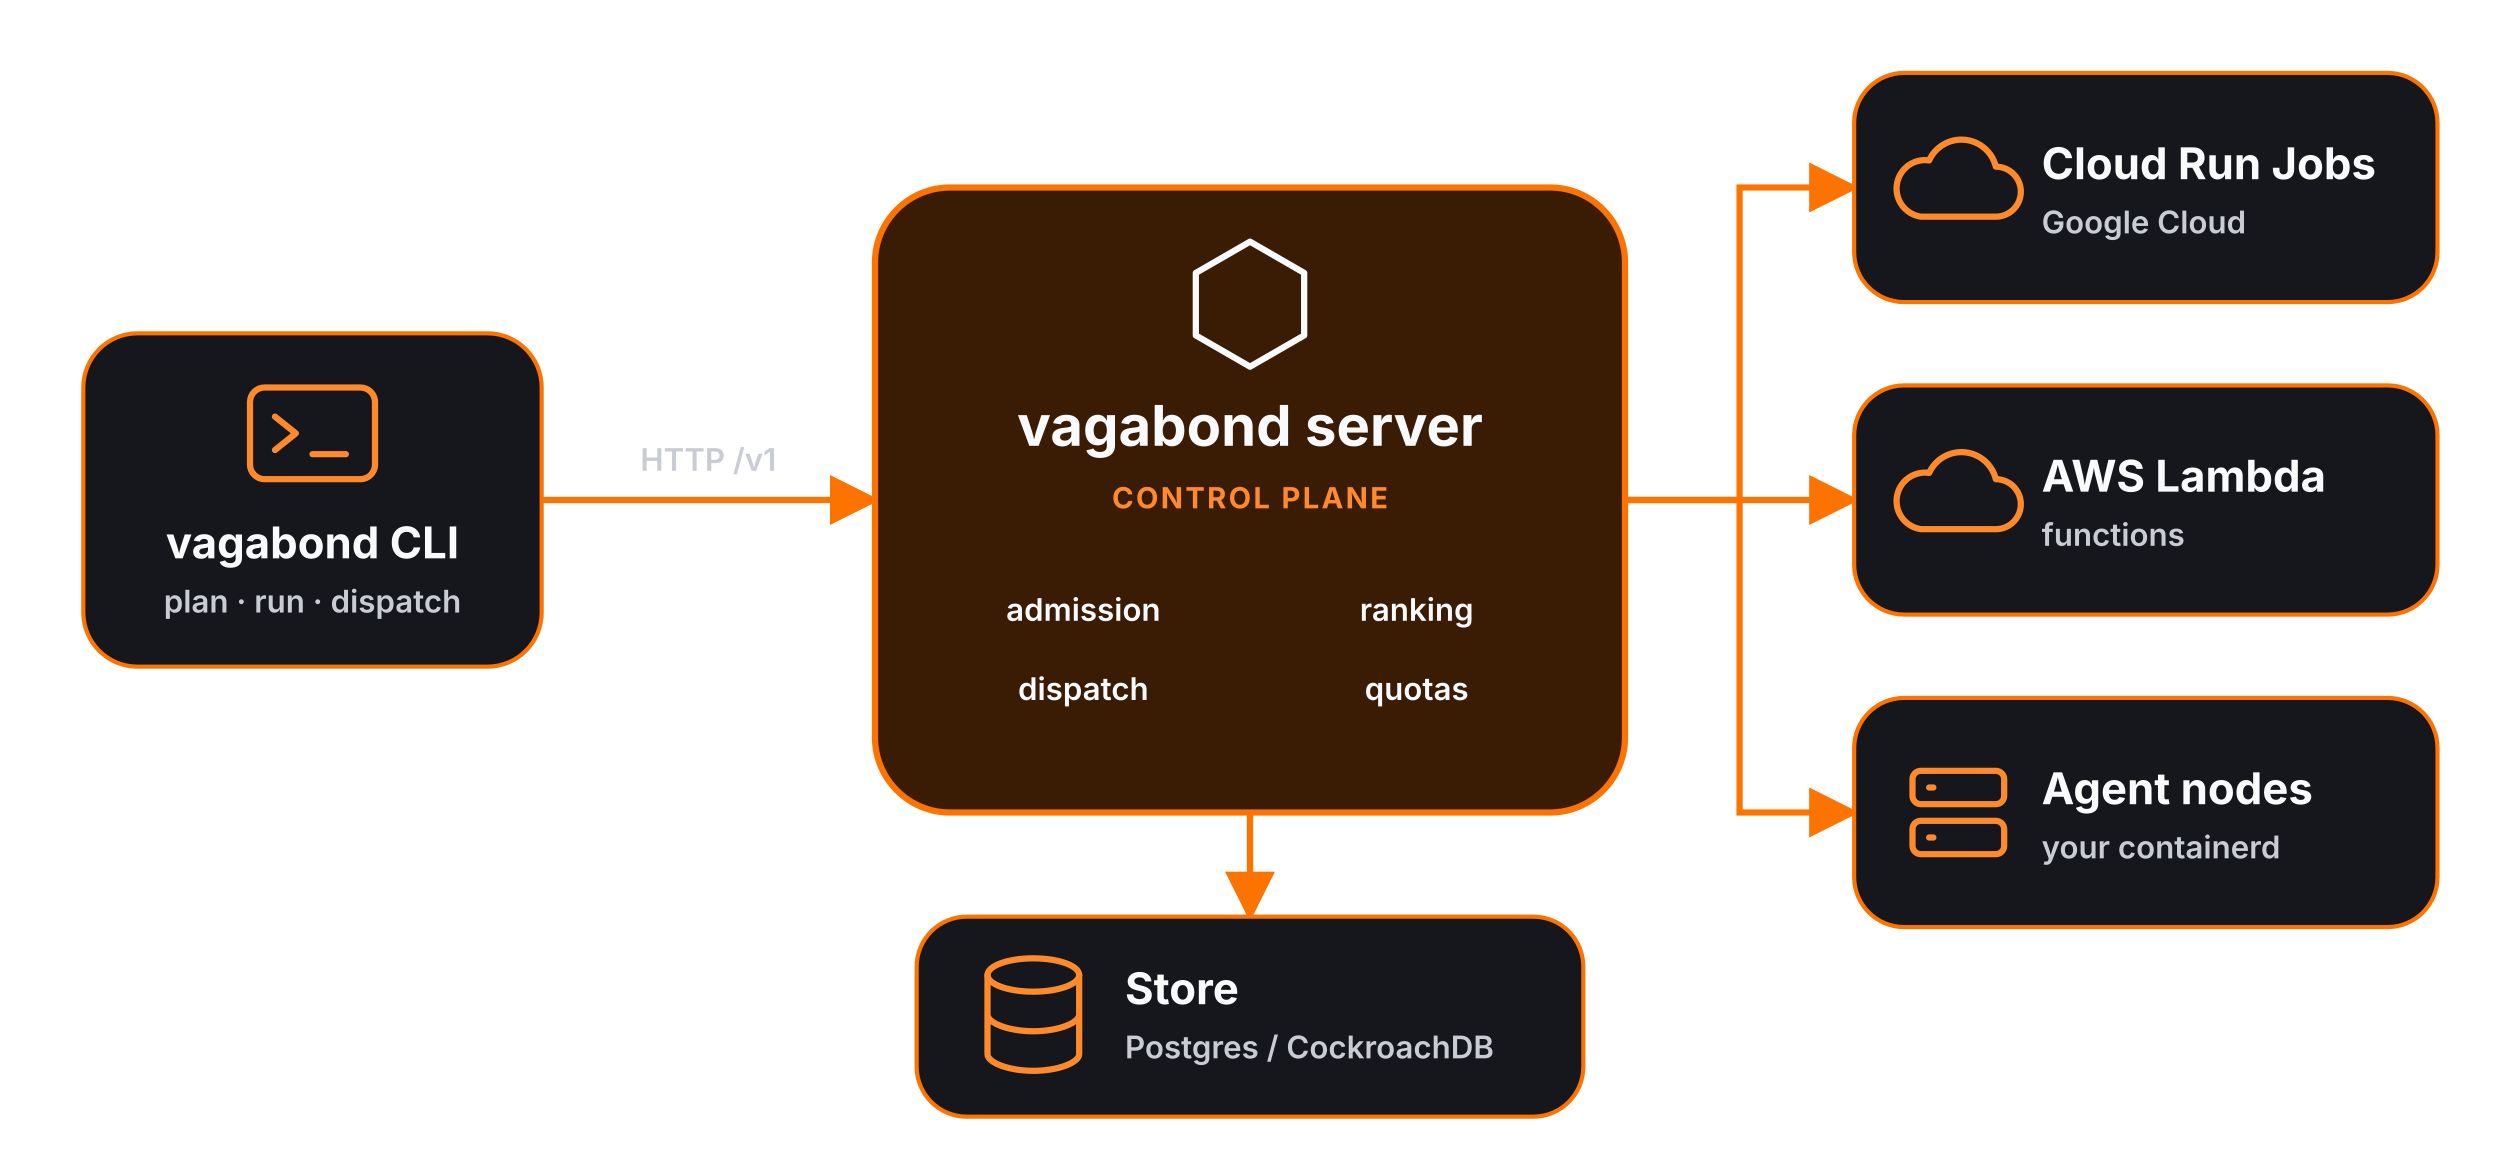
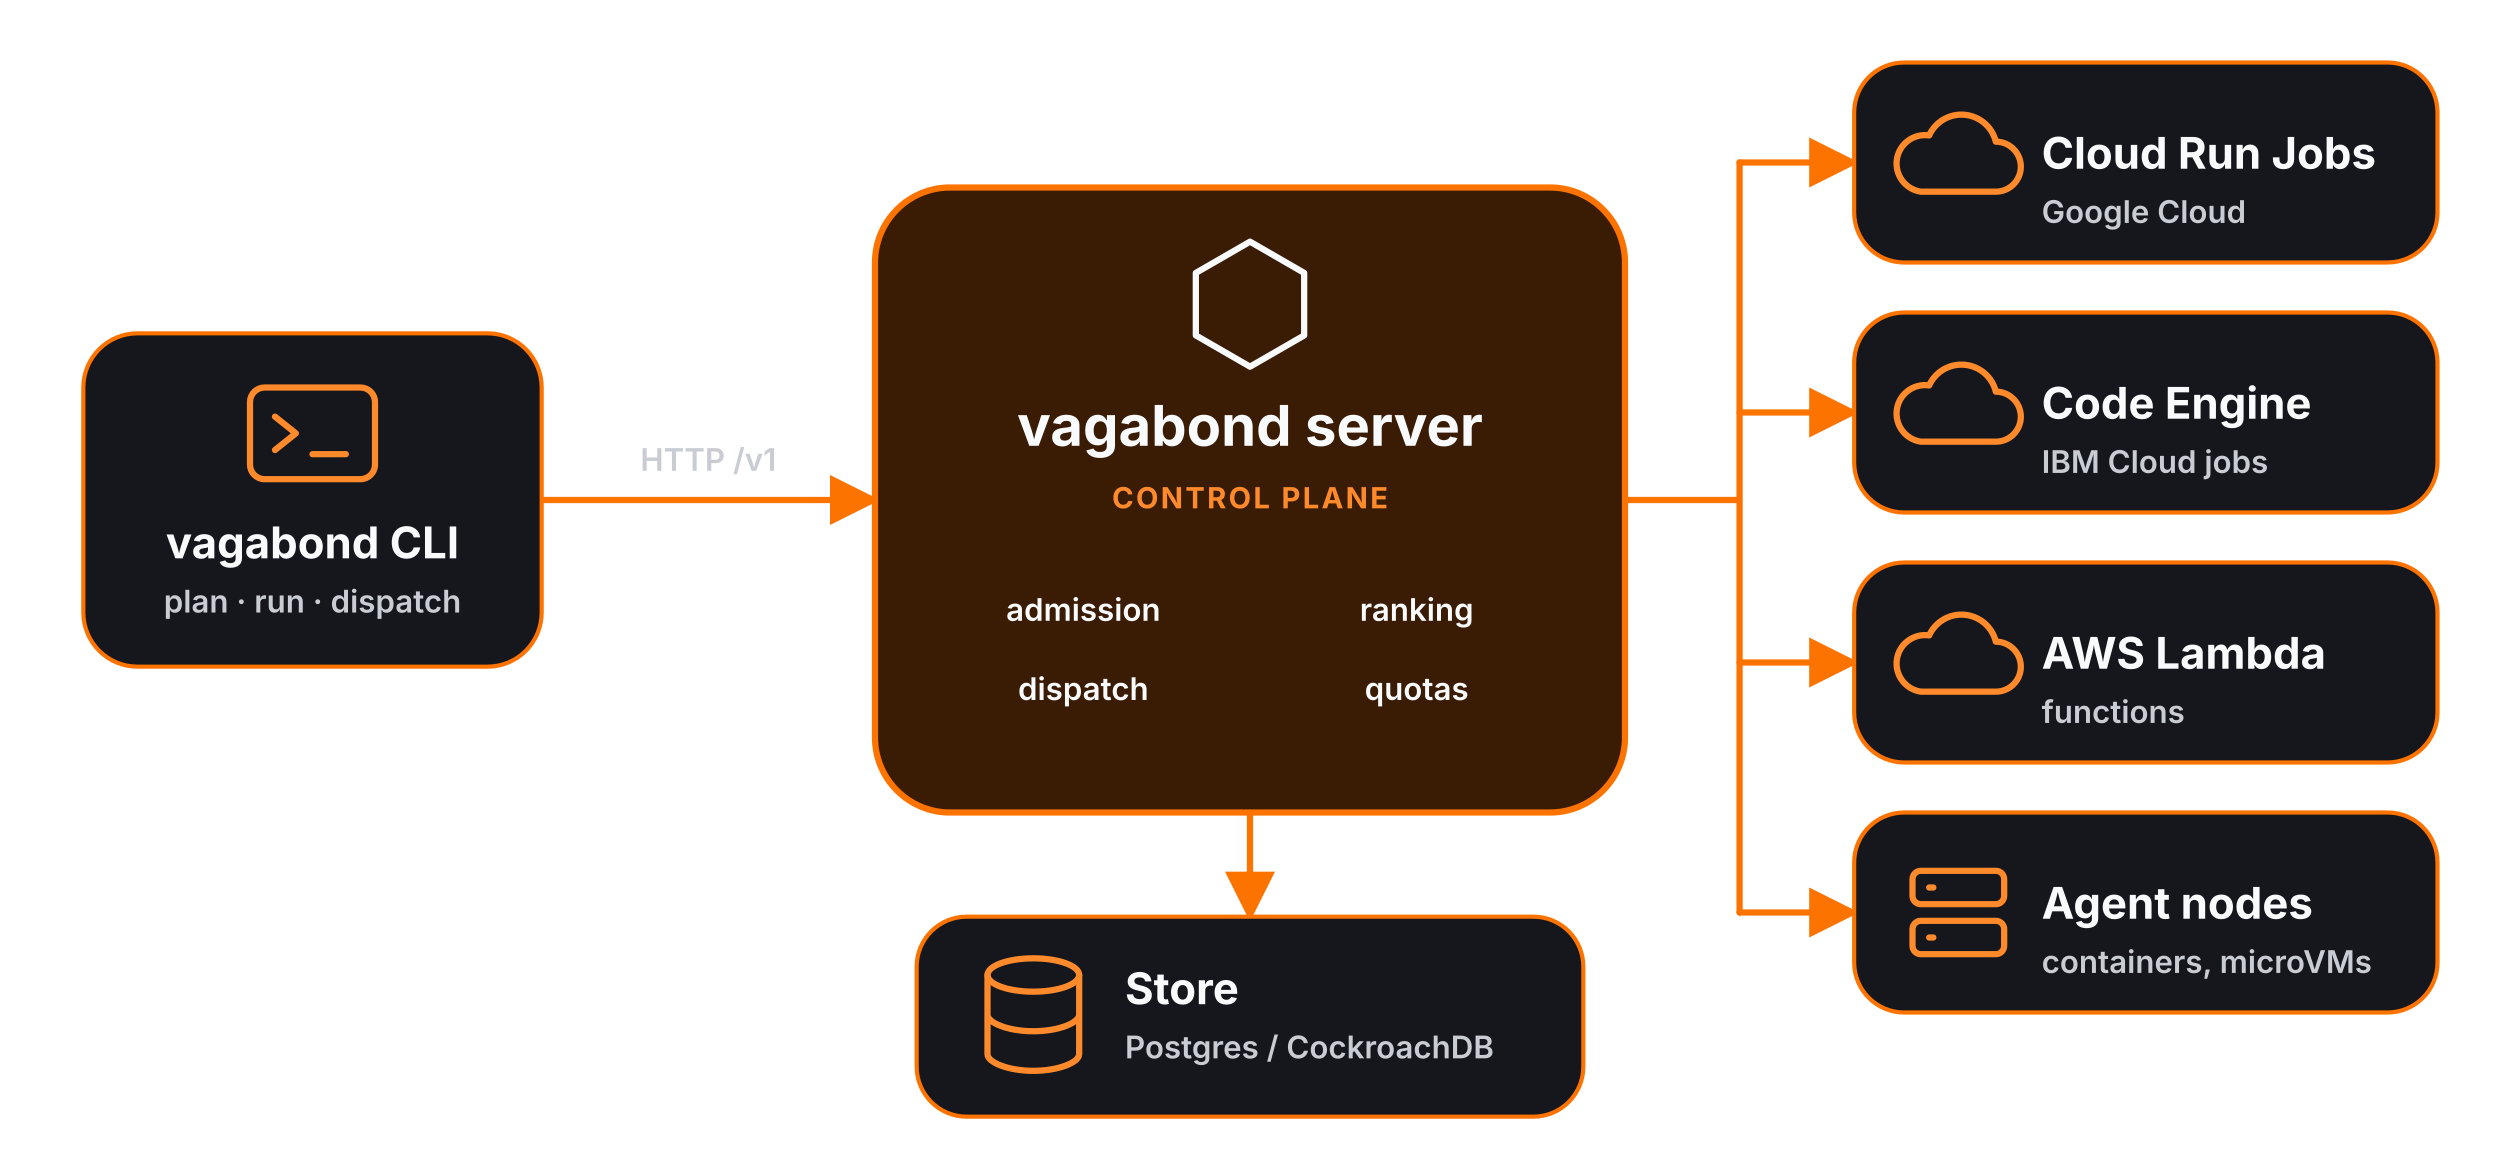
<svg xmlns="http://www.w3.org/2000/svg" viewBox="0 0 1200 560" role="img" aria-labelledby="title desc">
  <defs>
    <style>
      .t{font-family:Inter,ui-sans-serif,system-ui,-apple-system,"Segoe UI",sans-serif}.label{font-size:21px;font-weight:700;fill:#f8fafc}.small{font-size:15px;font-weight:600;fill:#c9ccd3}.micro{font-size:14px;font-weight:700;fill:#ff8a2b;letter-spacing:.08em}.line{fill:none;stroke:#fd7300;stroke-width:3;stroke-linecap:round}.card{fill:#15171c;stroke:#fd7300;stroke-width:2}.core{fill:#3a1c05;stroke:#fd7300;stroke-width:3}.icon{fill:none;stroke:#ff8a2b;stroke-width:3;stroke-linecap:round;stroke-linejoin:round}
    </style>
    <marker id="arrow" viewBox="0 0 10 10" refX="9" refY="5" markerWidth="8" markerHeight="8" orient="auto">
      <path d="M0 0l10 5-10 5z" fill="#fd7300" />
    </marker>
  </defs>
  <g class="t">
    <path class="line" marker-end="url(#arrow)" d="M260 240H420" />
    <text x="340" y="226" text-anchor="middle" class="small">HTTP /v1</text>
-     <path class="line" marker-end="url(#arrow)" d="M780 240H835V90H890" />
-     <path class="line" marker-end="url(#arrow)" d="M780 240H890" />
-     <path class="line" marker-end="url(#arrow)" d="M835 240V390H890" />
+     <path class="line" d="M780 240H835M835 78V438" />
+     <path class="line" marker-end="url(#arrow)" d="M835 78H890" />
+     <path class="line" marker-end="url(#arrow)" d="M835 198H890" />
+     <path class="line" marker-end="url(#arrow)" d="M835 318H890" />
+     <path class="line" marker-end="url(#arrow)" d="M835 438H890" />
    <path class="line" marker-end="url(#arrow)" d="M600 390V440" />
    <rect x="40" y="160" width="220" height="160" rx="26" class="card" />
    <g class="icon">
      <rect x="120" y="186" width="60" height="44" rx="7" />
      <path d="M132 200l10 8-10 8M150 218h16" />
    </g>
    <text x="150" y="268" text-anchor="middle" class="label">vagabond CLI</text>
    <text x="150" y="294" text-anchor="middle" class="small">plan · run · dispatch</text>
    <rect x="420" y="90" width="360" height="300" rx="36" class="core" />
    <path class="icon" style="stroke:#f8fafc" d="M600 116l26 15v30l-26 15-26-15v-30z" />
    <text x="600" y="214" text-anchor="middle" class="label" style="font-size:27px">vagabond server</text>
    <text x="600" y="244" text-anchor="middle" class="micro">CONTROL PLANE</text>
    <g class="small" text-anchor="middle" style="fill:#f8fafc">
      <text x="520" y="298">admission</text>
      <text x="680" y="298">ranking</text>
      <text x="520" y="336">dispatch</text>
      <text x="680" y="336">quotas</text>
    </g>
    <rect x="440" y="440" width="320" height="96" rx="24" class="card" />
    <g class="icon">
      <ellipse cx="496" cy="468" rx="22" ry="8" />
      <path d="M474 468v38c0 4 10 8 22 8s22-4 22-8v-38M474 487c0 4 10 8 22 8s22-4 22-8" />
    </g>
    <text x="540" y="482" class="label">Store</text>
    <text x="540" y="508" class="small">Postgres / CockroachDB</text>
-     <rect x="890" y="35" width="280" height="110" rx="24" class="card" />
-     <rect x="890" y="185" width="280" height="110" rx="24" class="card" />
-     <rect x="890" y="335" width="280" height="110" rx="24" class="card" />
+     <rect x="890" y="30" width="280" height="96" rx="24" class="card" />
+     <rect x="890" y="150" width="280" height="96" rx="24" class="card" />
+     <rect x="890" y="270" width="280" height="96" rx="24" class="card" />
+     <rect x="890" y="390" width="280" height="96" rx="24" class="card" />
    <g class="icon">
-       <path d="M922 104h36a12 12 0 0 0 0-24 17 17 0 0 0-32-3 13 13 0 0 0-4 27z" />
-       <path d="M922 254h36a12 12 0 0 0 0-24 17 17 0 0 0-32-3 13 13 0 0 0-4 27z" />
-       <rect x="918" y="370" width="44" height="16" rx="4" />
-       <rect x="918" y="394" width="44" height="16" rx="4" />
-       <path d="M926 378h2M926 402h2" />
+       <path transform="translate(0,-12)" d="M922 104h36a12 12 0 0 0 0-24 17 17 0 0 0-32-3 13 13 0 0 0-4 27z" />
+       <path transform="translate(0,108)" d="M922 104h36a12 12 0 0 0 0-24 17 17 0 0 0-32-3 13 13 0 0 0-4 27z" />
+       <path transform="translate(0,228)" d="M922 104h36a12 12 0 0 0 0-24 17 17 0 0 0-32-3 13 13 0 0 0-4 27z" />
+       <g transform="translate(0,48)">
+         <rect x="918" y="370" width="44" height="16" rx="4" />
+         <rect x="918" y="394" width="44" height="16" rx="4" />
+         <path d="M926 378h2M926 402h2" />
+       </g>
    </g>
-     <text x="980" y="86" class="label">Cloud Run Jobs</text>
-     <text x="980" y="112" class="small">Google Cloud</text>
-     <text x="980" y="236" class="label">AWS Lambda</text>
-     <text x="980" y="262" class="small">functions</text>
-     <text x="980" y="386" class="label">Agent nodes</text>
-     <text x="980" y="412" class="small">your containerd</text>
+     <text x="980" y="81" class="label">Cloud Run Jobs</text>
+     <text x="980" y="107" class="small">Google Cloud</text>
+     <text x="980" y="201" class="label">Code Engine</text>
+     <text x="980" y="227" class="small">IBM Cloud jobs</text>
+     <text x="980" y="321" class="label">AWS Lambda</text>
+     <text x="980" y="347" class="small">functions</text>
+     <text x="980" y="441" class="label">Agent nodes</text>
+     <text x="980" y="467" class="small">containers, microVMs</text>
  </g>
</svg>
